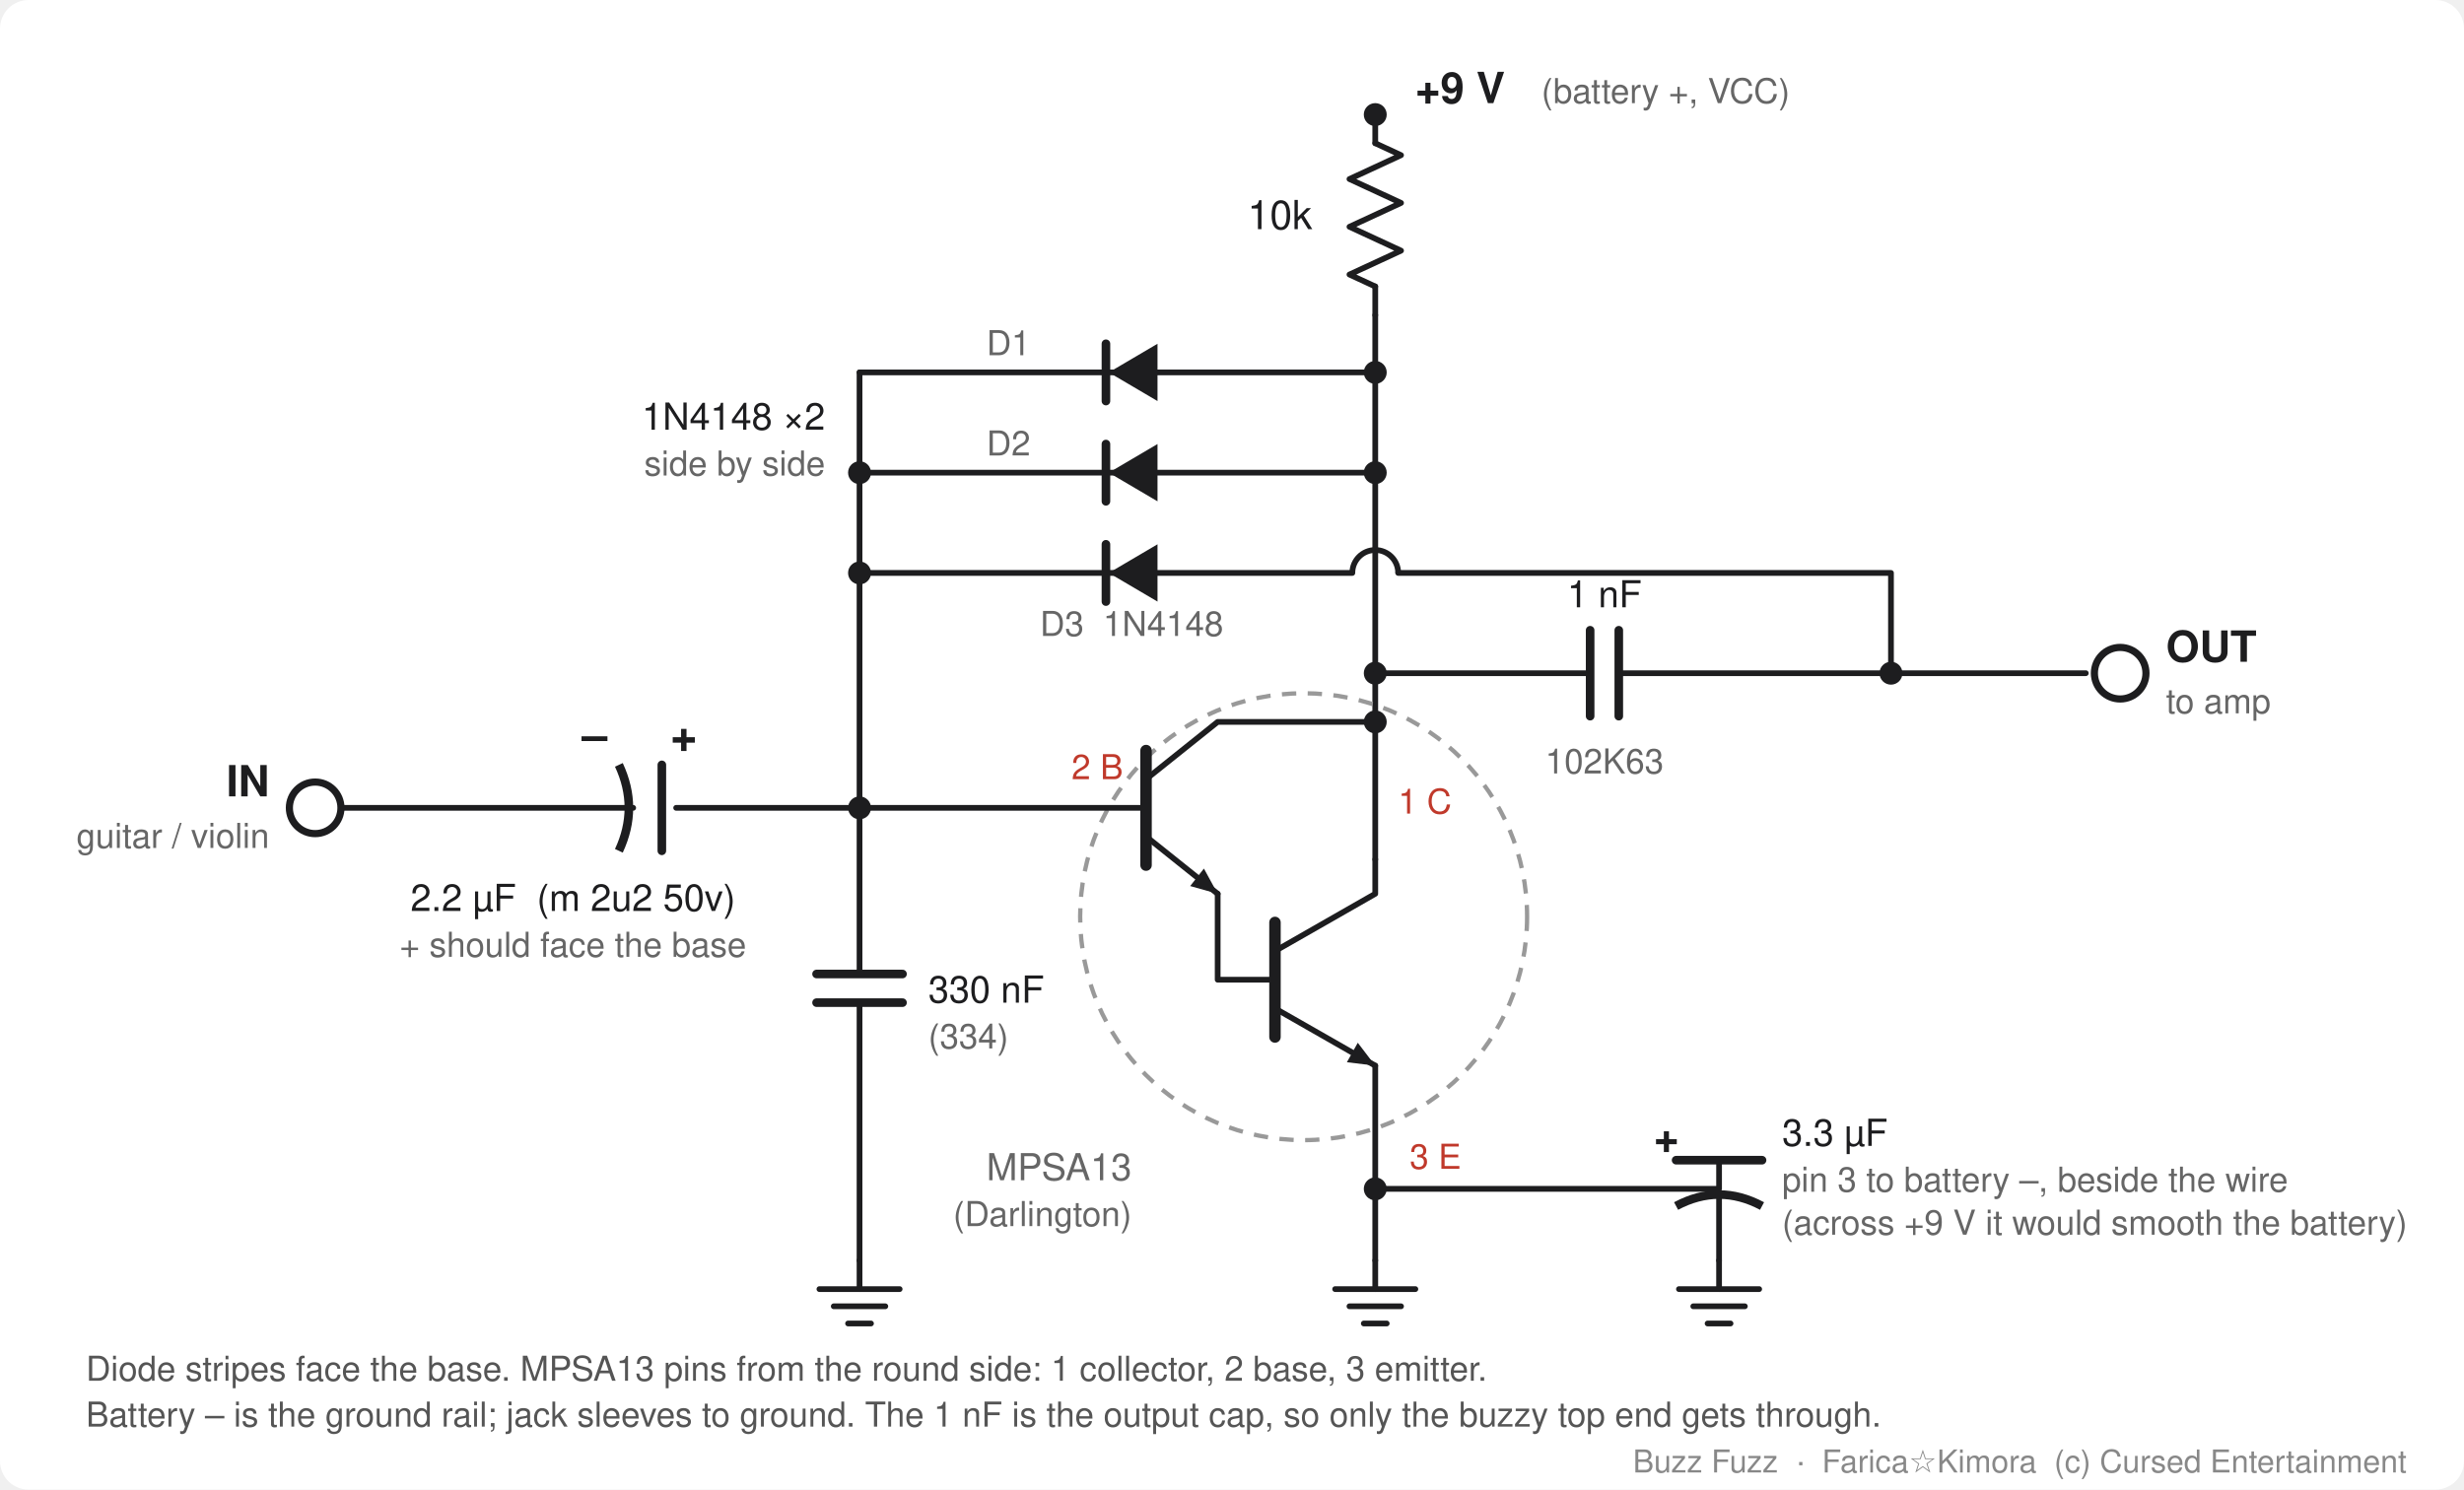
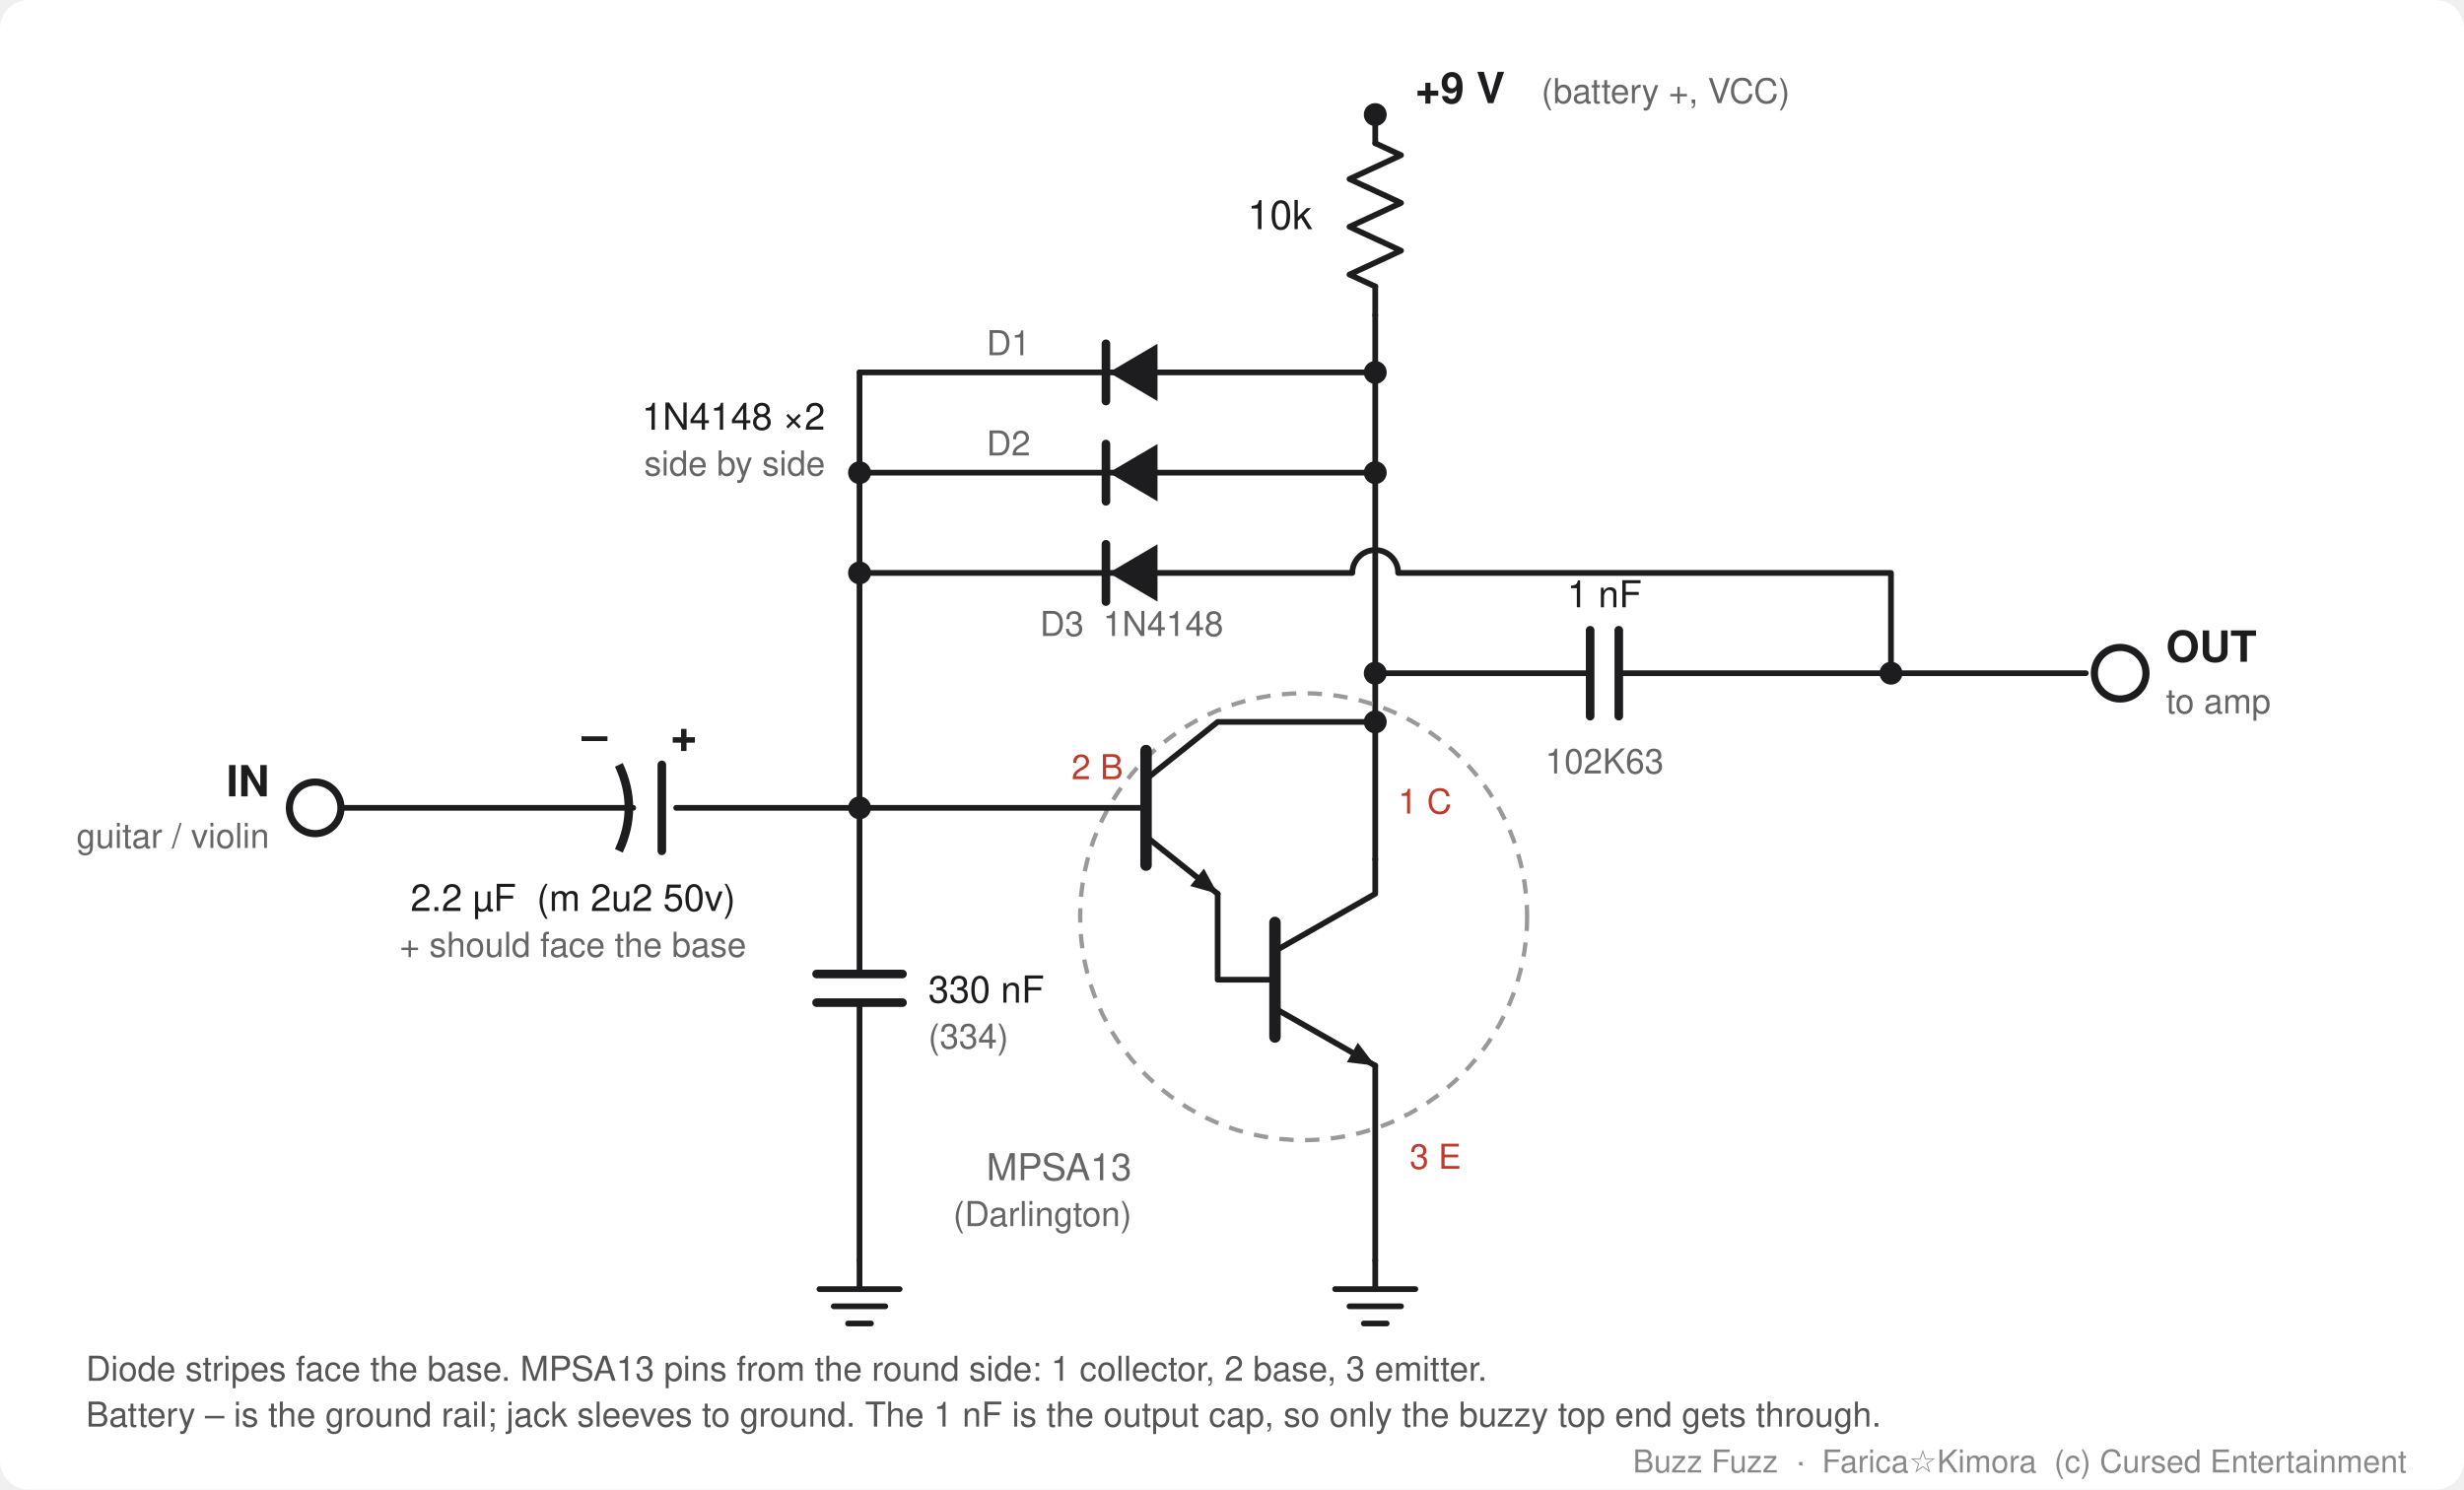
<svg xmlns="http://www.w3.org/2000/svg" viewBox="0 0 860 520" width="860" height="520" font-family="Segoe UI, Helvetica, Arial, sans-serif">
  <rect width="860" height="520" rx="10" fill="#ffffff" />
  <circle cx="480" cy="40" r="4" fill="#1d1d1f" />
  <text xml:space="preserve" x="494" y="36" font-size="15" text-anchor="start" fill="#1d1d1f" font-weight="bold">+9 V</text>
  <text xml:space="preserve" x="538" y="36" font-size="12" text-anchor="start" fill="#666" font-weight="normal">(battery +, VCC)</text>
  <polyline points="480,40 480,50" fill="none" stroke="#1d1d1f" stroke-width="2" stroke-linejoin="round" stroke-linecap="round" />
  <polyline points="480,50 489,54.167 471,62.5 489,70.833 471,79.167 489,87.5 471,95.833 480,100" fill="none" stroke="#1d1d1f" stroke-width="2" stroke-linejoin="round" stroke-linecap="round" />
  <polyline points="480,100 480,110" fill="none" stroke="#1d1d1f" stroke-width="2" stroke-linejoin="round" stroke-linecap="round" />
  <text xml:space="preserve" x="458" y="80" font-size="14" text-anchor="end" fill="#1d1d1f" font-weight="normal">10k</text>
  <polyline points="480,110 480,300" fill="none" stroke="#1d1d1f" stroke-width="2" stroke-linejoin="round" stroke-linecap="round" />
  <circle cx="480" cy="130" r="4" fill="#1d1d1f" />
  <polyline points="480,130 300,130" fill="none" stroke="#1d1d1f" stroke-width="2" stroke-linejoin="round" stroke-linecap="round" />
  <polygon points="404,120 404,140 387,130" fill="#1d1d1f" />
  <polyline points="386,120 386,140" fill="none" stroke="#1d1d1f" stroke-width="3" stroke-linejoin="round" stroke-linecap="round" />
  <circle cx="480" cy="165" r="4" fill="#1d1d1f" />
  <polyline points="480,165 300,165" fill="none" stroke="#1d1d1f" stroke-width="2" stroke-linejoin="round" stroke-linecap="round" />
  <polygon points="404,155 404,175 387,165" fill="#1d1d1f" />
  <polyline points="386,155 386,175" fill="none" stroke="#1d1d1f" stroke-width="3" stroke-linejoin="round" stroke-linecap="round" />
  <circle cx="300" cy="165" r="4" fill="#1d1d1f" />
  <text xml:space="preserve" x="352" y="124" font-size="12" text-anchor="middle" fill="#666" font-weight="normal">D1</text>
  <text xml:space="preserve" x="352" y="159" font-size="12" text-anchor="middle" fill="#666" font-weight="normal">D2</text>
  <text xml:space="preserve" x="288" y="150" font-size="13" text-anchor="end" fill="#1d1d1f" font-weight="normal">1N4148 ×2</text>
  <text xml:space="preserve" x="288" y="166" font-size="12" text-anchor="end" fill="#666" font-weight="normal">side by side</text>
  <circle cx="480" cy="235" r="4" fill="#1d1d1f" />
  <polyline points="480,235 555,235" fill="none" stroke="#1d1d1f" stroke-width="2" stroke-linejoin="round" stroke-linecap="round" />
  <polyline points="555,220 555,250" fill="none" stroke="#1d1d1f" stroke-width="3" stroke-linejoin="round" stroke-linecap="round" />
  <polyline points="565,220 565,250" fill="none" stroke="#1d1d1f" stroke-width="3" stroke-linejoin="round" stroke-linecap="round" />
  <polyline points="565,235 660,235" fill="none" stroke="#1d1d1f" stroke-width="2" stroke-linejoin="round" stroke-linecap="round" />
  <circle cx="660" cy="235" r="4" fill="#1d1d1f" />
  <text xml:space="preserve" x="560" y="212" font-size="13" text-anchor="middle" fill="#1d1d1f" font-weight="normal">1 nF</text>
  <text xml:space="preserve" x="560" y="270" font-size="12" text-anchor="middle" fill="#666" font-weight="normal">102K63</text>
  <polyline points="660,235 728,235" fill="none" stroke="#1d1d1f" stroke-width="2" stroke-linejoin="round" stroke-linecap="round" />
  <circle cx="740" cy="235" r="9" fill="#fff" stroke="#1d1d1f" stroke-width="2.5" />
  <text xml:space="preserve" x="756" y="231" font-size="15" text-anchor="start" fill="#1d1d1f" font-weight="bold">OUT</text>
  <text xml:space="preserve" x="756" y="249" font-size="12" text-anchor="start" fill="#666" font-weight="normal">to amp</text>
  <polyline points="660,235 660,200 488,200" fill="none" stroke="#1d1d1f" stroke-width="2" stroke-linejoin="round" stroke-linecap="round" />
  <path d="M472,200 A8,8 0 0 1 488,200" fill="none" stroke="#1d1d1f" stroke-width="2" />
  <polyline points="472,200 300,200" fill="none" stroke="#1d1d1f" stroke-width="2" stroke-linejoin="round" stroke-linecap="round" />
  <circle cx="300" cy="200" r="4" fill="#1d1d1f" />
  <polygon points="404,190 404,210 387,200" fill="#1d1d1f" />
  <polyline points="386,190 386,210" fill="none" stroke="#1d1d1f" stroke-width="3" stroke-linejoin="round" stroke-linecap="round" />
  <text xml:space="preserve" x="395" y="222" font-size="12" text-anchor="middle" fill="#666" font-weight="normal">D3  1N4148</text>
  <polyline points="300,130 300,282" fill="none" stroke="#1d1d1f" stroke-width="2" stroke-linejoin="round" stroke-linecap="round" />
  <circle cx="455" cy="320" r="78" fill="none" stroke="#999" stroke-width="1.5" stroke-dasharray="5 4" />
  <polyline points="400,262 400,302" fill="none" stroke="#1d1d1f" stroke-width="4" stroke-linejoin="round" stroke-linecap="round" />
  <polyline points="400,272 425,252 480,252" fill="none" stroke="#1d1d1f" stroke-width="2" stroke-linejoin="round" stroke-linecap="round" />
  <circle cx="480" cy="252" r="4" fill="#1d1d1f" />
  <polyline points="400,292 425,312" fill="none" stroke="#1d1d1f" stroke-width="2" stroke-linejoin="round" stroke-linecap="round" />
  <polygon points="425.0,312.0 415.4,309.3 420.2,303.2" fill="#1d1d1f" />
  <polyline points="445,322 445,362" fill="none" stroke="#1d1d1f" stroke-width="4" stroke-linejoin="round" stroke-linecap="round" />
  <polyline points="425,312 425,342 445,342" fill="none" stroke="#1d1d1f" stroke-width="2" stroke-linejoin="round" stroke-linecap="round" />
  <polyline points="445,332 480,312 480,300" fill="none" stroke="#1d1d1f" stroke-width="2" stroke-linejoin="round" stroke-linecap="round" />
  <polyline points="445,352 480,372" fill="none" stroke="#1d1d1f" stroke-width="2" stroke-linejoin="round" stroke-linecap="round" />
  <polygon points="480.0,372.0 470.1,370.8 473.9,364.0" fill="#1d1d1f" />
  <text xml:space="preserve" x="488" y="284" font-size="12" text-anchor="start" fill="#c0392b" font-weight="normal">1 C</text>
  <text xml:space="preserve" x="392" y="272" font-size="12" text-anchor="end" fill="#c0392b" font-weight="normal">2 B</text>
  <text xml:space="preserve" x="492" y="408" font-size="12" text-anchor="start" fill="#c0392b" font-weight="normal">3 E</text>
  <text xml:space="preserve" x="395" y="412" font-size="13" text-anchor="end" fill="#666" font-weight="normal">MPSA13</text>
  <text xml:space="preserve" x="395" y="428" font-size="12" text-anchor="end" fill="#666" font-weight="normal">(Darlington)</text>
  <polyline points="300,282 400,282" fill="none" stroke="#1d1d1f" stroke-width="2" stroke-linejoin="round" stroke-linecap="round" />
  <circle cx="300" cy="282" r="4" fill="#1d1d1f" />
  <polyline points="300,282 236,282" fill="none" stroke="#1d1d1f" stroke-width="2" stroke-linejoin="round" stroke-linecap="round" />
  <path d="M216,267 Q223,282 216,297" fill="none" stroke="#1d1d1f" stroke-width="3" />
  <polyline points="231,267 231,297" fill="none" stroke="#1d1d1f" stroke-width="3" stroke-linejoin="round" stroke-linecap="round" />
  <polyline points="221,282 120,282" fill="none" stroke="#1d1d1f" stroke-width="2" stroke-linejoin="round" stroke-linecap="round" />
  <text xml:space="preserve" x="234" y="262" font-size="16" text-anchor="start" fill="#1d1d1f" font-weight="bold">+</text>
  <text xml:space="preserve" x="212" y="262" font-size="16" text-anchor="end" fill="#1d1d1f" font-weight="bold">–</text>
  <text xml:space="preserve" x="200" y="318" font-size="13" text-anchor="middle" fill="#1d1d1f" font-weight="normal">2.2 µF  (m 2u2 50v)</text>
  <text xml:space="preserve" x="200" y="334" font-size="12" text-anchor="middle" fill="#666" font-weight="normal">+ should face the base</text>
  <circle cx="110" cy="282" r="9" fill="#fff" stroke="#1d1d1f" stroke-width="2.5" />
  <text xml:space="preserve" x="94" y="278" font-size="15" text-anchor="end" fill="#1d1d1f" font-weight="bold">IN</text>
  <text xml:space="preserve" x="94" y="296" font-size="12" text-anchor="end" fill="#666" font-weight="normal">guitar / violin</text>
  <polyline points="300,282 300,340" fill="none" stroke="#1d1d1f" stroke-width="2" stroke-linejoin="round" stroke-linecap="round" />
  <polyline points="285,340 315,340" fill="none" stroke="#1d1d1f" stroke-width="3" stroke-linejoin="round" stroke-linecap="round" />
  <polyline points="285,350 315,350" fill="none" stroke="#1d1d1f" stroke-width="3" stroke-linejoin="round" stroke-linecap="round" />
  <polyline points="300,350 300,440" fill="none" stroke="#1d1d1f" stroke-width="2" stroke-linejoin="round" stroke-linecap="round" />
  <polyline points="300,440 300,450" fill="none" stroke="#1d1d1f" stroke-width="2" stroke-linejoin="round" stroke-linecap="round" />
  <polyline points="286,450 314,450" fill="none" stroke="#1d1d1f" stroke-width="2" stroke-linejoin="round" stroke-linecap="round" />
  <polyline points="291,456 309,456" fill="none" stroke="#1d1d1f" stroke-width="2" stroke-linejoin="round" stroke-linecap="round" />
  <polyline points="296,462 304,462" fill="none" stroke="#1d1d1f" stroke-width="2" stroke-linejoin="round" stroke-linecap="round" />
  <text xml:space="preserve" x="324" y="350" font-size="13" text-anchor="start" fill="#1d1d1f" font-weight="normal">330 nF</text>
  <text xml:space="preserve" x="324" y="366" font-size="12" text-anchor="start" fill="#666" font-weight="normal">(334)</text>
  <polyline points="480,372 480,440" fill="none" stroke="#1d1d1f" stroke-width="2" stroke-linejoin="round" stroke-linecap="round" />
-   <circle cx="480" cy="415" r="4" fill="#1d1d1f" />
  <polyline points="480,440 480,450" fill="none" stroke="#1d1d1f" stroke-width="2" stroke-linejoin="round" stroke-linecap="round" />
  <polyline points="466,450 494,450" fill="none" stroke="#1d1d1f" stroke-width="2" stroke-linejoin="round" stroke-linecap="round" />
  <polyline points="471,456 489,456" fill="none" stroke="#1d1d1f" stroke-width="2" stroke-linejoin="round" stroke-linecap="round" />
  <polyline points="476,462 484,462" fill="none" stroke="#1d1d1f" stroke-width="2" stroke-linejoin="round" stroke-linecap="round" />
-   <polyline points="480,415 600,415 600,405" fill="none" stroke="#1d1d1f" stroke-width="2" stroke-linejoin="round" stroke-linecap="round" />
-   <polyline points="585,405 615,405" fill="none" stroke="#1d1d1f" stroke-width="3" stroke-linejoin="round" stroke-linecap="round" />
-   <path d="M585,421 Q600,413 615,421" fill="none" stroke="#1d1d1f" stroke-width="3" />
-   <polyline points="600,418 600,440" fill="none" stroke="#1d1d1f" stroke-width="2" stroke-linejoin="round" stroke-linecap="round" />
-   <polyline points="600,440 600,450" fill="none" stroke="#1d1d1f" stroke-width="2" stroke-linejoin="round" stroke-linecap="round" />
-   <polyline points="586,450 614,450" fill="none" stroke="#1d1d1f" stroke-width="2" stroke-linejoin="round" stroke-linecap="round" />
-   <polyline points="591,456 609,456" fill="none" stroke="#1d1d1f" stroke-width="2" stroke-linejoin="round" stroke-linecap="round" />
-   <polyline points="596,462 604,462" fill="none" stroke="#1d1d1f" stroke-width="2" stroke-linejoin="round" stroke-linecap="round" />
-   <text xml:space="preserve" x="586" y="402" font-size="15" text-anchor="end" fill="#1d1d1f" font-weight="bold">+</text>
-   <text xml:space="preserve" x="622" y="400" font-size="13" text-anchor="start" fill="#1d1d1f" font-weight="normal">3.3 µF</text>
-   <text xml:space="preserve" x="622" y="416" font-size="12" text-anchor="start" fill="#666" font-weight="normal">pin 3 to battery –, beside the wire</text>
-   <text xml:space="preserve" x="622" y="431" font-size="12" text-anchor="start" fill="#666" font-weight="normal">(across +9 V it would smooth the battery)</text>
  <text xml:space="preserve" x="30" y="482" font-size="12" text-anchor="start" fill="#555" font-weight="normal">Diode stripes face the base. MPSA13 pins from the round side: 1 collector, 2 base, 3 emitter.</text>
  <text xml:space="preserve" x="30" y="498" font-size="12" text-anchor="start" fill="#555" font-weight="normal">Battery – is the ground rail; jack sleeves to ground. The 1 nF is the output cap, so only the buzzy top end gets through.</text>
  <text xml:space="preserve" x="840" y="514" font-size="11" text-anchor="end" fill="#888" font-weight="normal">Buzz Fuzz  ·  Farica☆Kimora  (c) Cursed Entertainment</text>
</svg>
